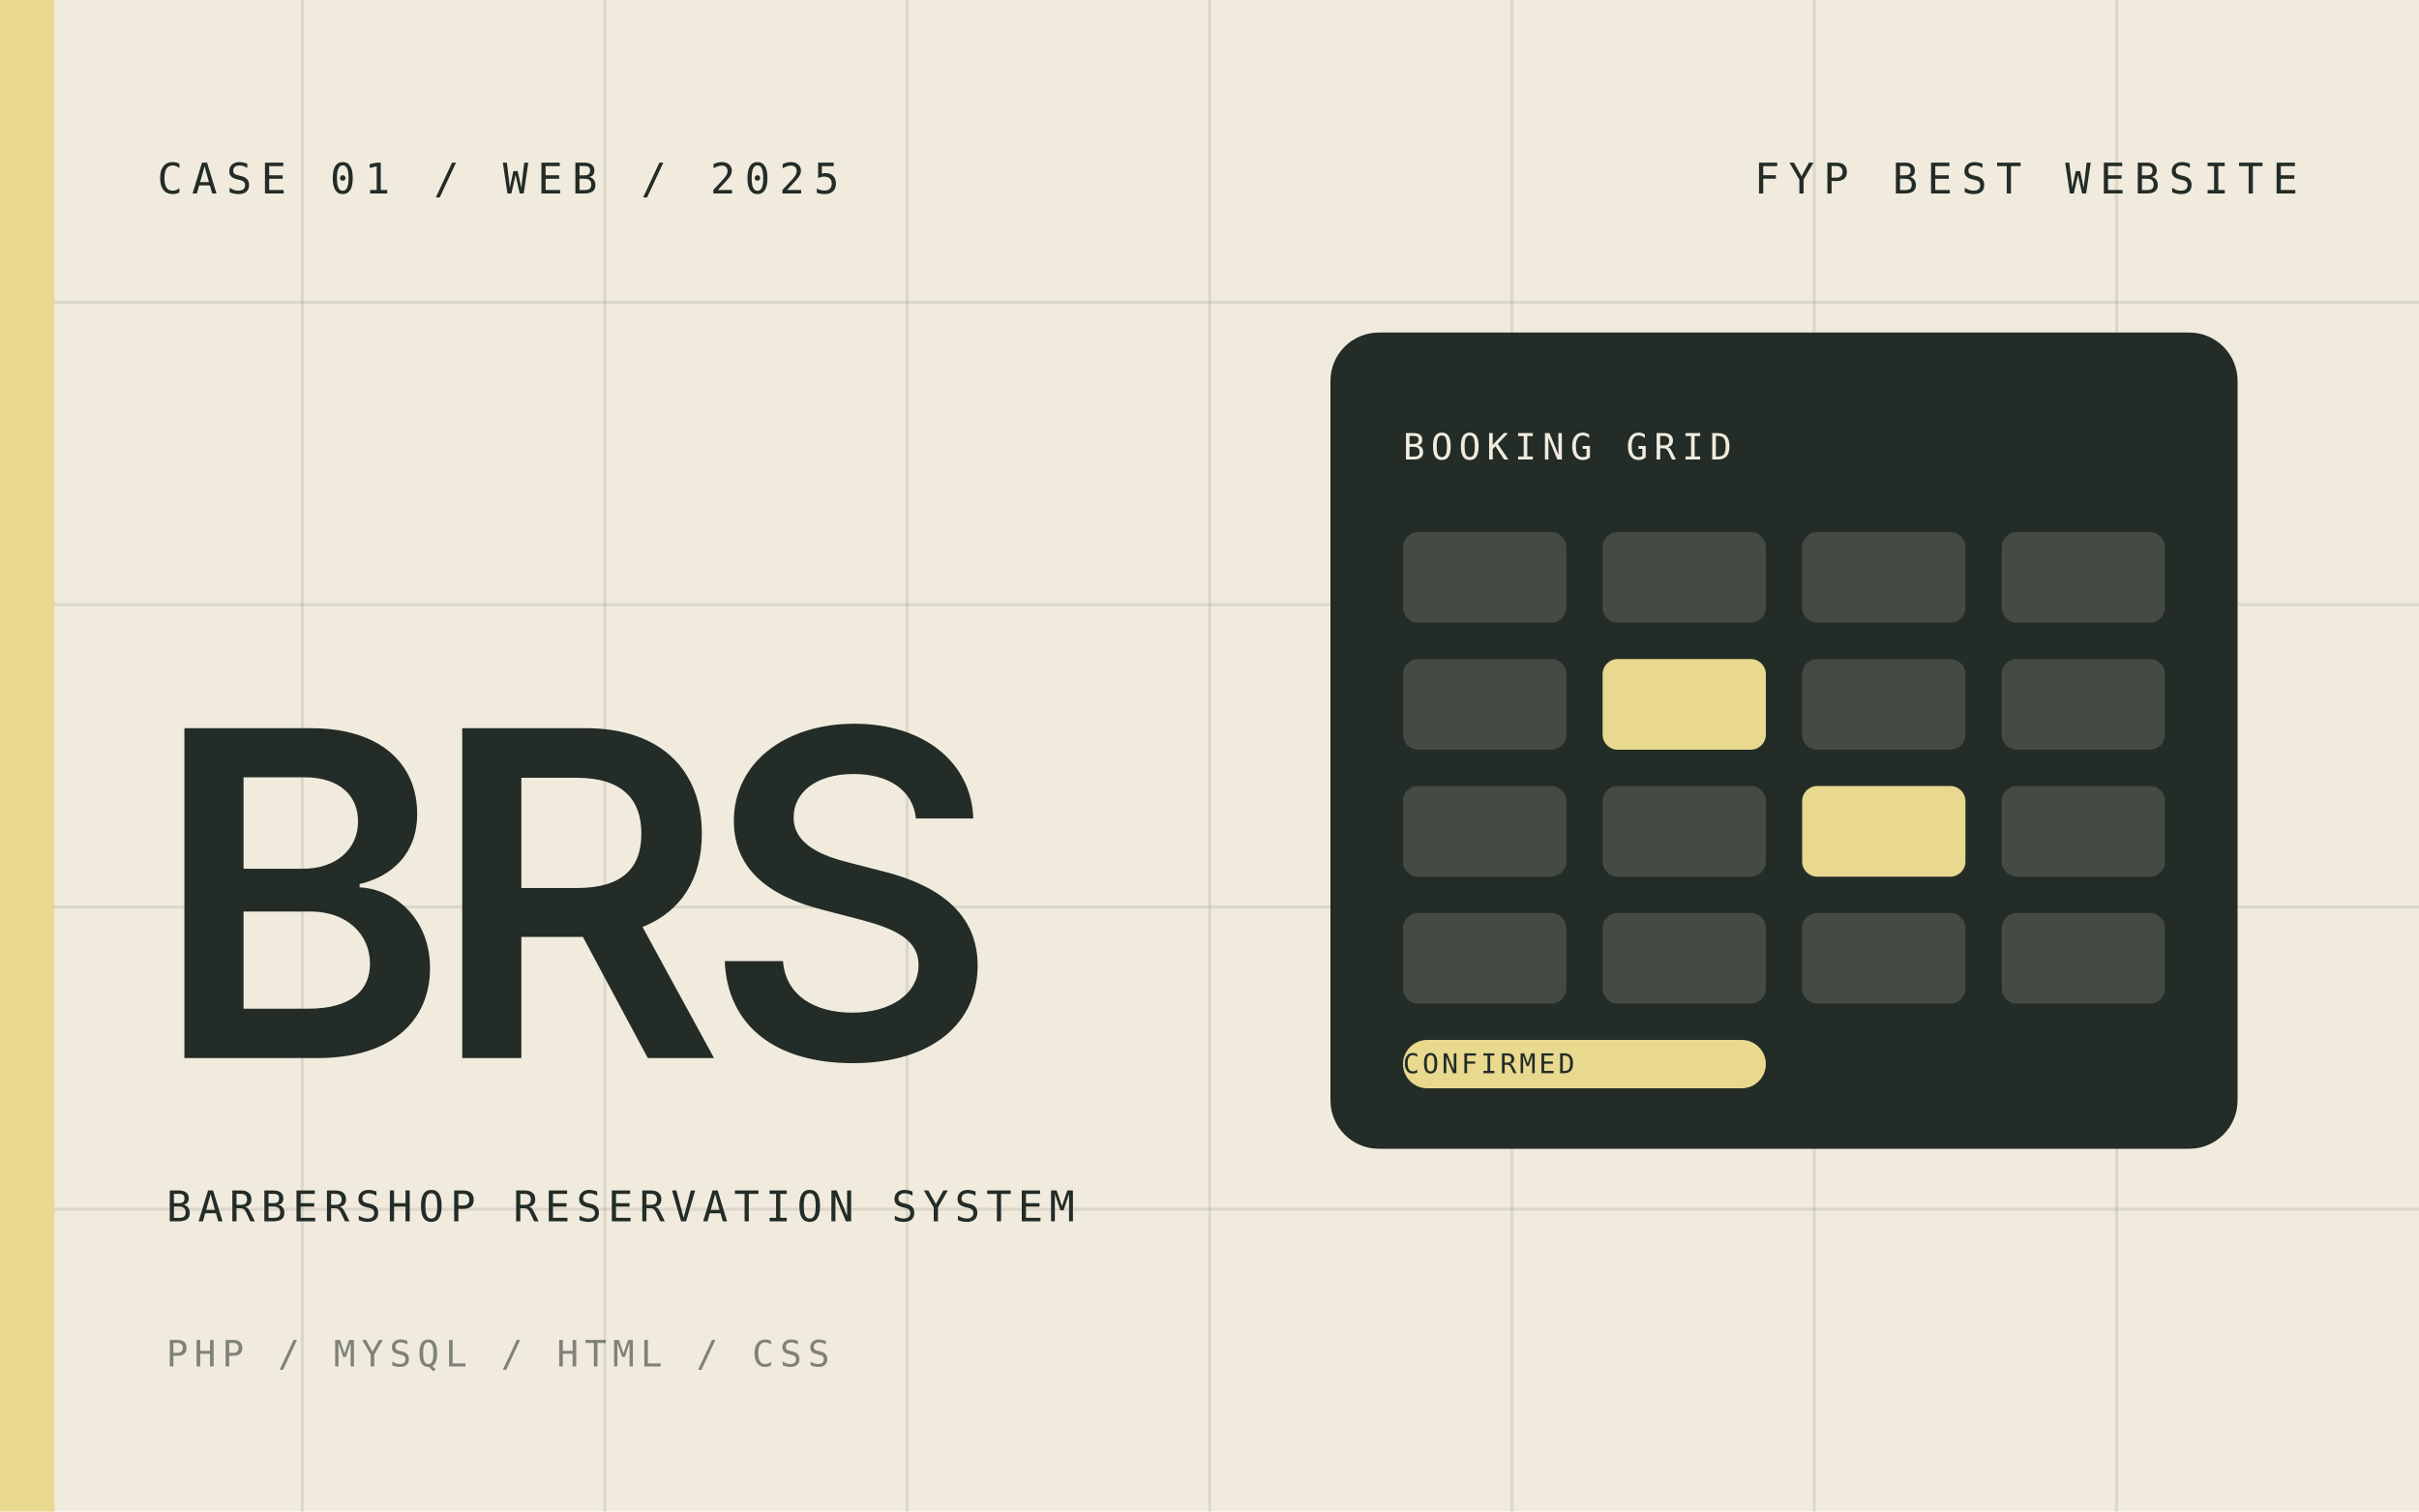
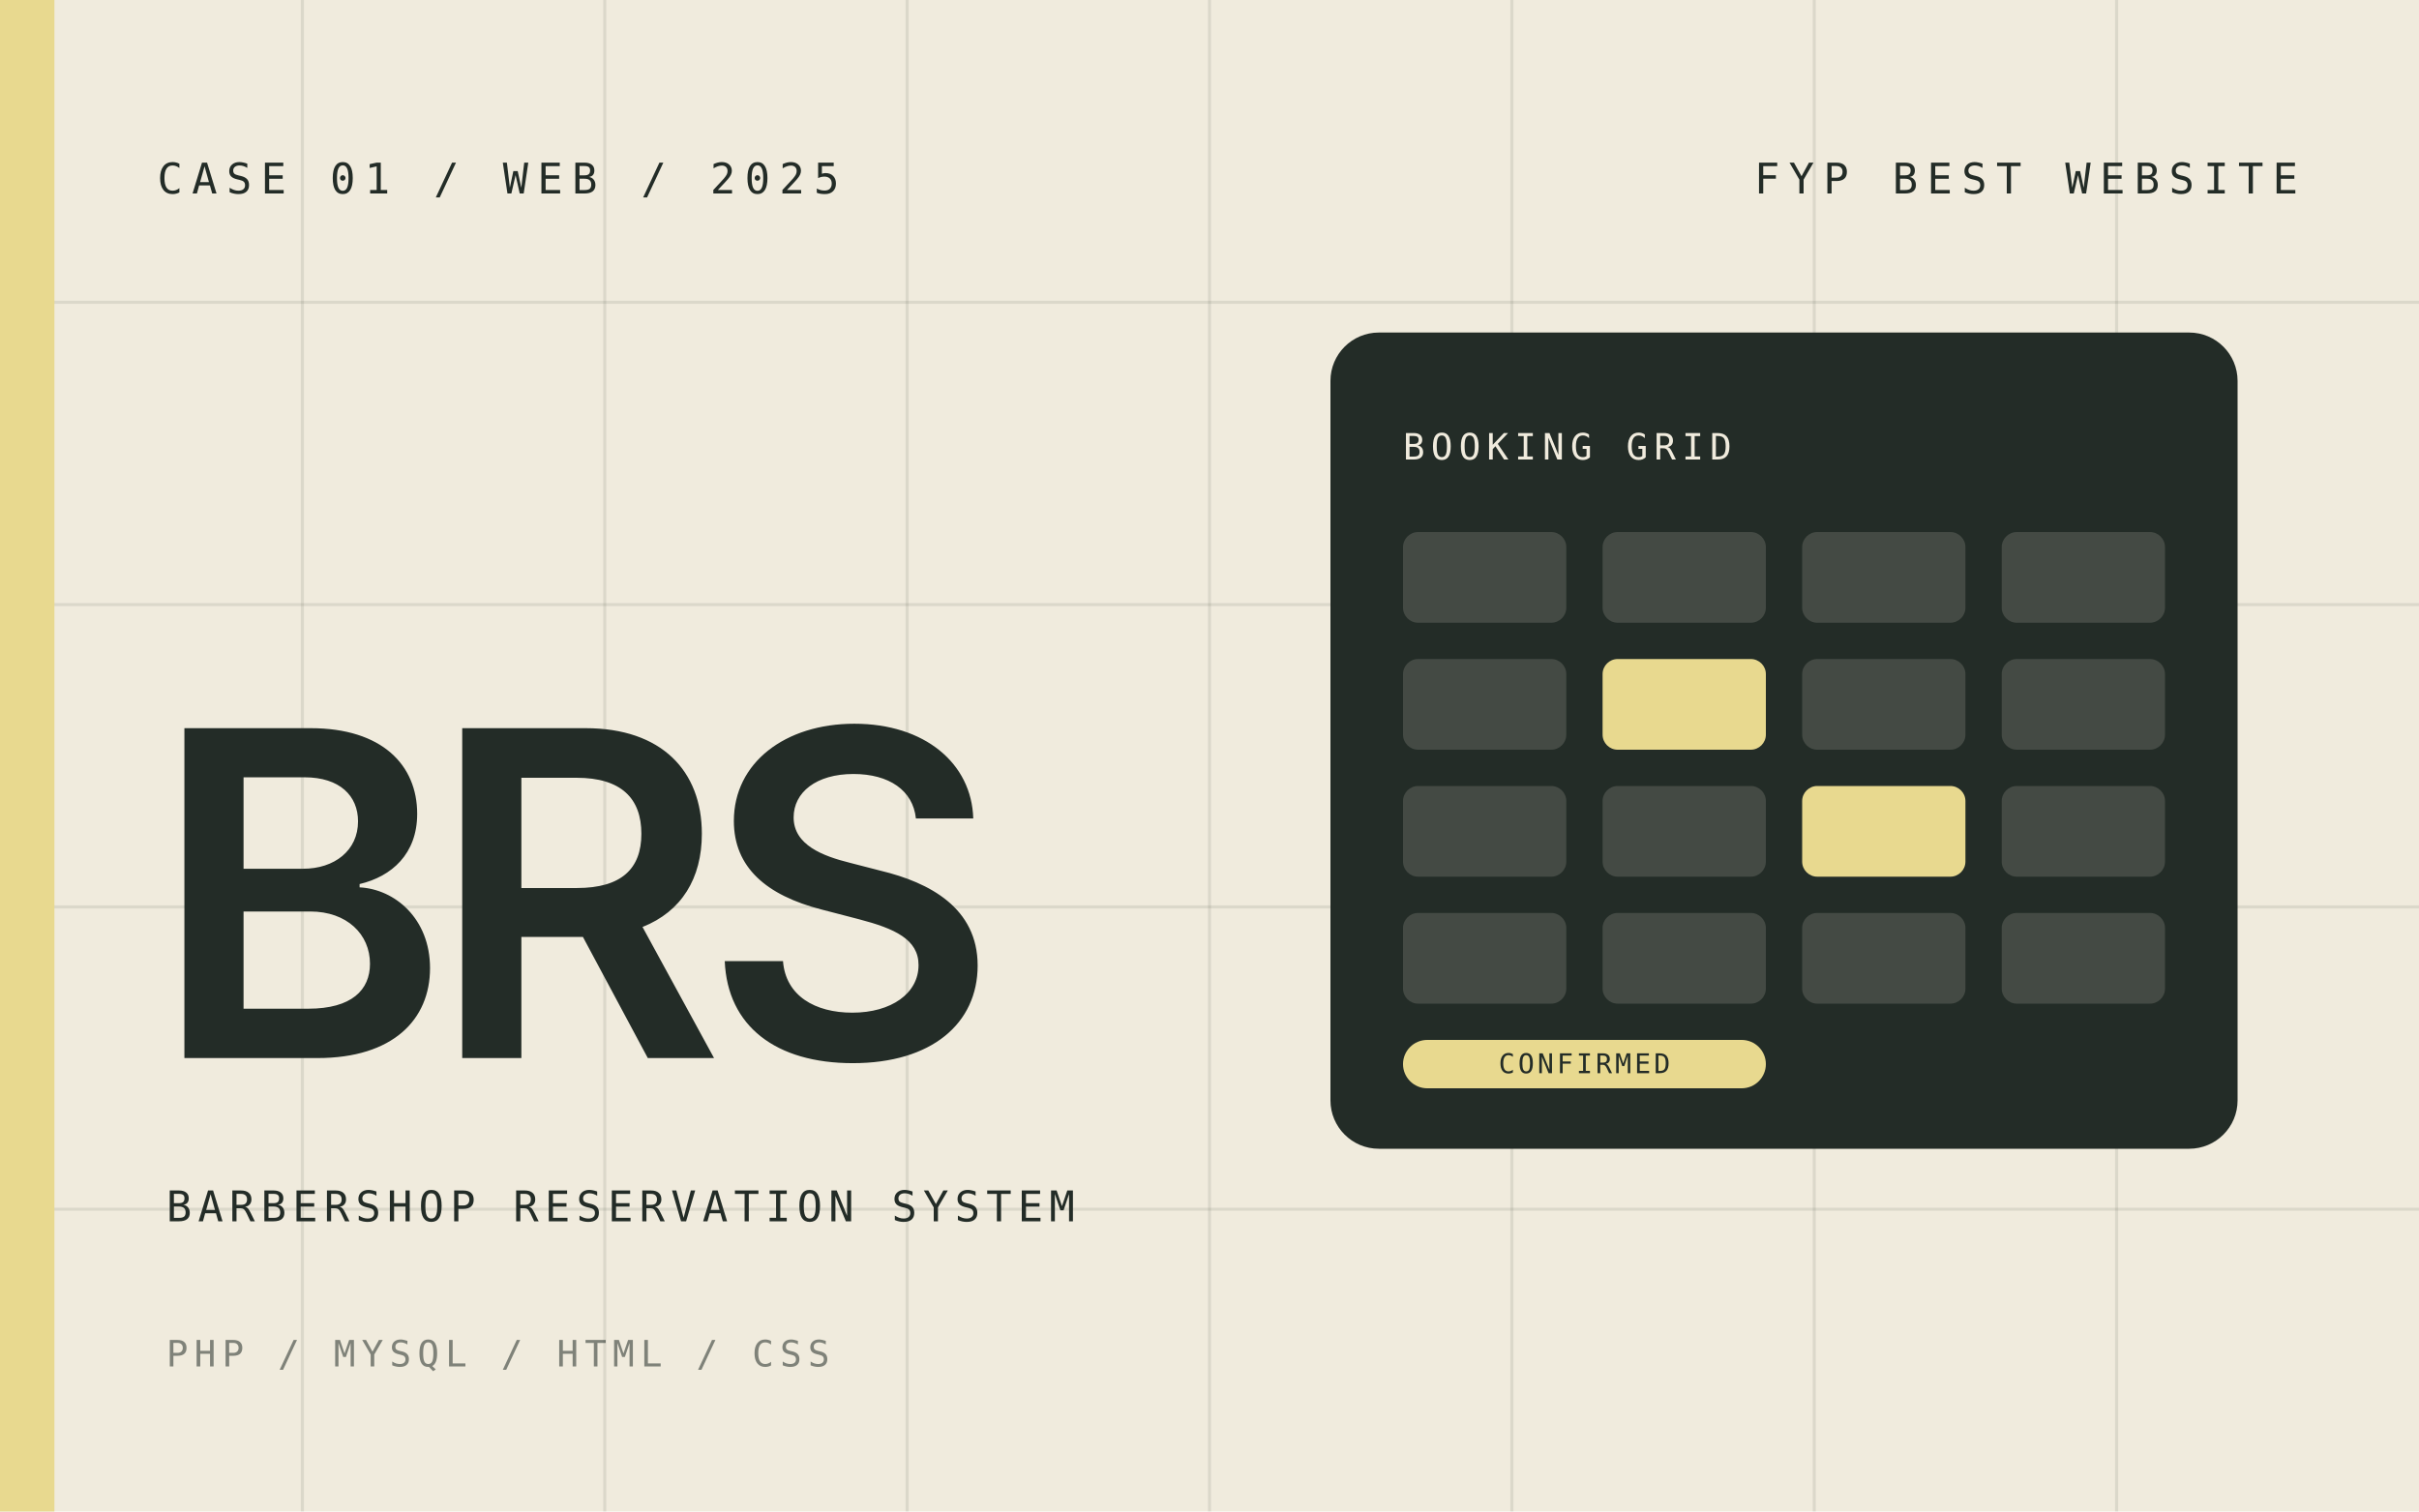
<svg xmlns="http://www.w3.org/2000/svg" viewBox="0 0 800 500" fill="none">
  <rect width="800" height="500" fill="#F0EBDD" />
  <g stroke="#232C27" stroke-opacity=".1">
    <path d="M0 100H800M0 200H800M0 300H800M0 400H800" />
    <path d="M100 0V500M200 0V500M300 0V500M400 0V500M500 0V500M600 0V500M700 0V500" />
  </g>
  <rect width="18" height="500" fill="#E8D98F" />
  <text x="52" y="64" fill="#232C27" font-family="JetBrains Mono, monospace" font-size="14" letter-spacing="3">CASE 01 / WEB / 2025</text>
  <text x="760" y="64" fill="#232C27" font-family="JetBrains Mono, monospace" font-size="14" letter-spacing="3" text-anchor="end">FYP BEST WEBSITE</text>
  <g transform="translate(440 110)">
    <rect width="300" height="270" rx="16" fill="#232C27" />
    <text x="24" y="42" fill="#F0EBDD" font-family="JetBrains Mono, monospace" font-size="12" letter-spacing="2">BOOKING GRID</text>
    <g fill="#F0EBDD" fill-opacity=".16">
      <rect x="24" y="66" width="54" height="30" rx="5" />
      <rect x="90" y="66" width="54" height="30" rx="5" />
      <rect x="156" y="66" width="54" height="30" rx="5" />
      <rect x="222" y="66" width="54" height="30" rx="5" />
      <rect x="24" y="108" width="54" height="30" rx="5" />
      <rect x="156" y="108" width="54" height="30" rx="5" />
      <rect x="222" y="108" width="54" height="30" rx="5" />
      <rect x="24" y="150" width="54" height="30" rx="5" />
      <rect x="90" y="150" width="54" height="30" rx="5" />
      <rect x="222" y="150" width="54" height="30" rx="5" />
      <rect x="24" y="192" width="54" height="30" rx="5" />
      <rect x="90" y="192" width="54" height="30" rx="5" />
      <rect x="156" y="192" width="54" height="30" rx="5" />
      <rect x="222" y="192" width="54" height="30" rx="5" />
    </g>
    <g fill="#E8D98F">
      <rect x="90" y="108" width="54" height="30" rx="5" />
      <rect x="156" y="150" width="54" height="30" rx="5" />
      <rect x="24" y="234" width="120" height="16" rx="8" />
    </g>
-     <text x="24" y="245" fill="#232C27" font-family="JetBrains Mono, monospace" font-size="9" letter-spacing="1">CONFIRMED</text>
+     <text x="84" y="245" fill="#232C27" font-family="JetBrains Mono, monospace" font-size="9" letter-spacing="1" text-anchor="middle">CONFIRMED</text>
  </g>
  <text x="50" y="350" fill="#232C27" font-family="Space Grotesk, Inter, sans-serif" font-size="150" font-weight="600" letter-spacing="-7">BRS</text>
  <text x="55" y="404" fill="#232C27" font-family="JetBrains Mono, monospace" font-size="14" letter-spacing="2">BARBERSHOP RESERVATION SYSTEM</text>
  <text x="55" y="452" fill="#232C27" fill-opacity=".55" font-family="JetBrains Mono, monospace" font-size="12" letter-spacing="2">PHP / MYSQL / HTML / CSS</text>
</svg>
